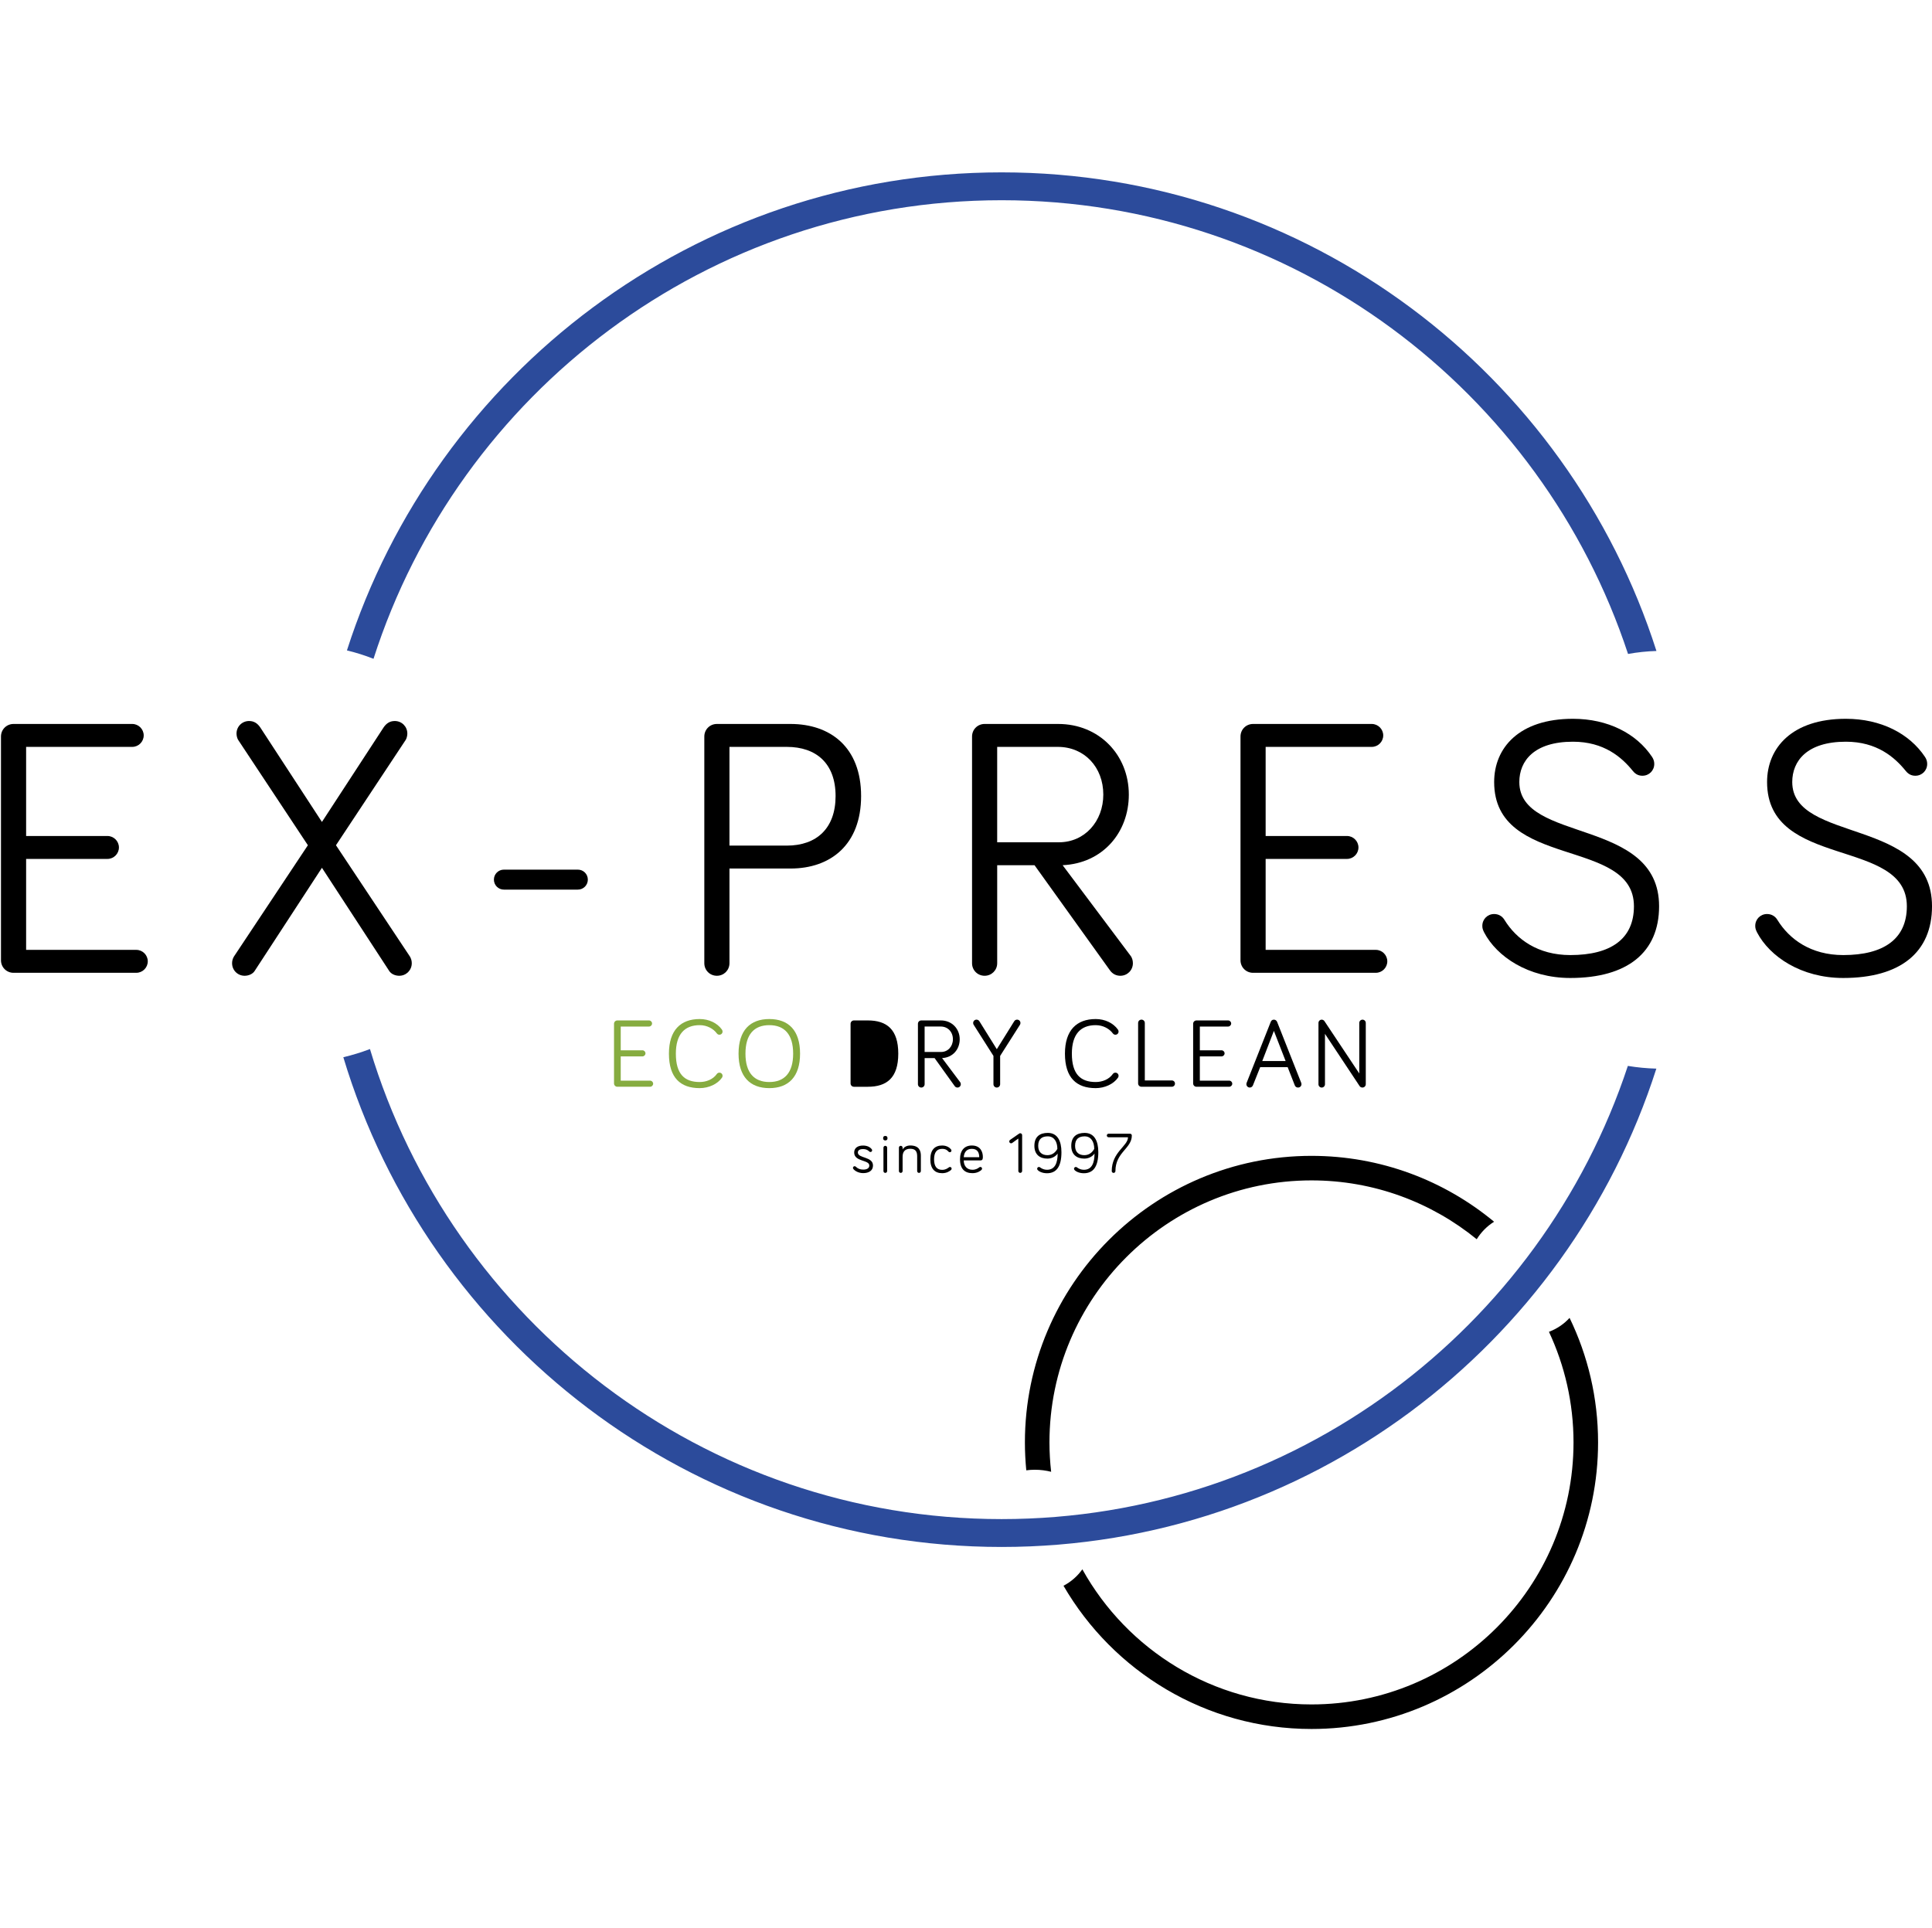
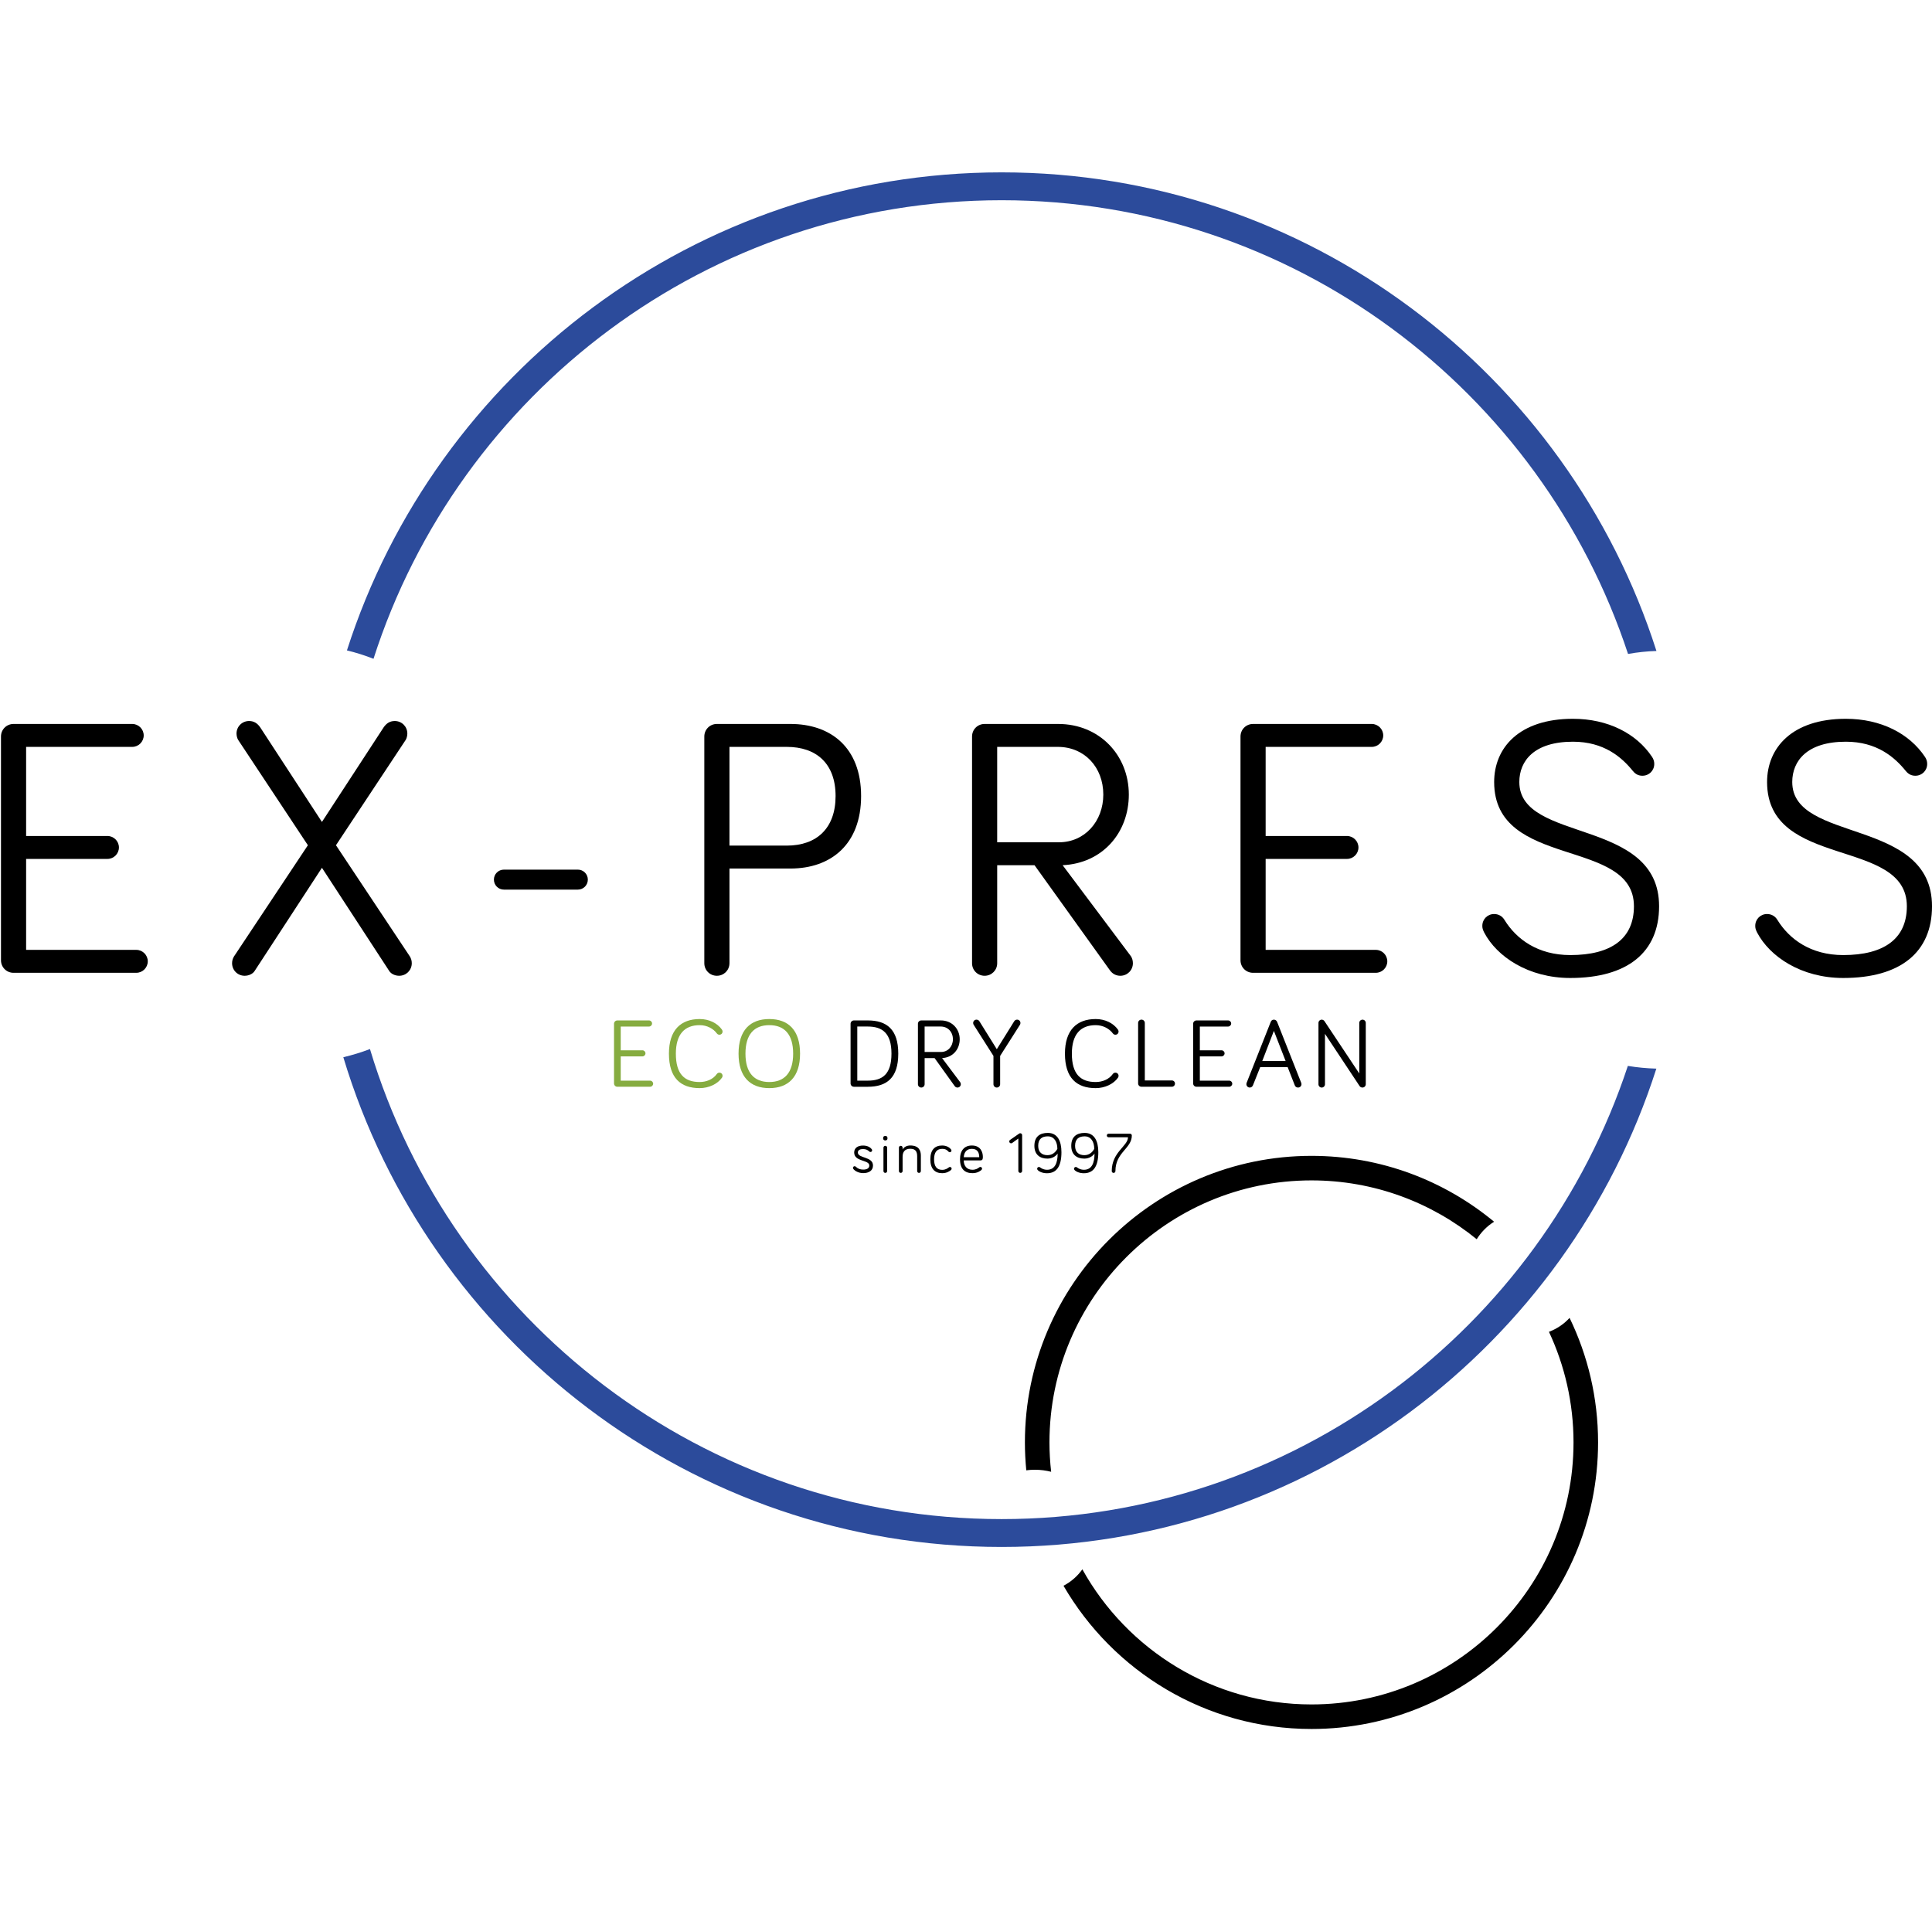
<svg xmlns="http://www.w3.org/2000/svg" version="1.1" id="Calque_1" x="0px" y="0px" viewBox="0 0 16382.8 16349.6" style="enable-background:new 0 0 16382.8 16349.6;" xml:space="preserve">
  <style type="text/css">
	.st0{fill:currentColor;}
	.st1{fill:#2C4B9B;}
	.st2{fill:#86AC40;}
</style>
  <g>
    <g>
      <path class="st0" d="M114.9,8249.7c-59.6,0-106.6-47-106.6-106.6V6246c0-59.6,47-106.6,106.6-106.6h1006.5    c53.3,0,97.2,43.9,97.2,97.2c0,53.3-43.9,97.2-97.2,97.2H221.5v755.7h689.8c53.3,0,97.2,43.9,97.2,97.2    c0,53.3-43.9,97.2-97.2,97.2H221.5v771.3h934.4c53.3,0,97.2,43.9,97.2,97.2c0,53.4-43.9,97.2-97.2,97.2H114.9z" />
      <path class="st0" d="M2730,7359.2L2159.3,8234c-15.7,25.1-50.2,40.8-84.7,40.8c-59.5,0-106.6-47-106.6-106.6    c0-22,6.3-40.8,15.7-56.5l627.1-943.8l-589.5-890.5c-9.4-12.6-15.7-37.6-15.7-56.4c0-59.6,47.1-106.6,106.6-106.6    c43.9,0,72.1,21.9,94,53.3l523.7,802.7l523.6-802.7c21.9-31.3,50.2-53.3,94-53.3c59.5,0,106.6,47,106.6,106.6    c0,18.8-6.3,43.9-15.7,56.4l-589.5,890.5l627.1,943.8c9.4,15.7,15.7,34.5,15.7,56.5c0,59.5-47.1,106.6-106.6,106.6    c-34.5,0-69-15.7-84.7-40.8L2730,7359.2z" />
      <path class="st0" d="M4900,7544.2h-627.1c-47,0-84.7-37.6-84.7-84.7c0-47.1,37.6-84.7,84.7-84.7H4900c47,0,84.7,37.6,84.7,84.7    C4984.6,7506.5,4947,7544.2,4900,7544.2z" />
      <path class="st0" d="M6185.6,8168.2c0,59.5-47.1,106.6-106.6,106.6c-59.6,0-106.6-47-106.6-106.6V6246    c0-59.6,47-106.6,106.6-106.6H6703c335.6,0,598.9,194.4,598.9,611.4c0,410.8-257.1,614.6-598.9,614.6h-517.3V8168.2z M6185.6,7171    h486c254,0,413.9-147.4,413.9-420.2c0-275.9-163-417-413.9-417h-486V7171z" />
      <path class="st0" d="M8455.9,8168.2c0,59.5-47.1,106.6-106.6,106.6c-59.6,0-106.6-47-106.6-106.6V6246    c0-59.6,47-106.6,106.6-106.6h623.9c348.1,0,598.9,263.4,598.9,598.9c0,323-222.6,583.2-561.3,598.9l573.9,765.1    c15.7,18.8,21.9,43.9,21.9,65.9c0,59.5-47,106.6-106.6,106.6c-31.4,0-65.9-12.5-91-50.2l-636.5-887.4h-316.6V8168.2z     M8455.9,7142.8h523.6c219.5,0,376.2-178.7,376.2-404.5c0-232-159.9-404.5-385.7-404.5h-514.2V7142.8z" />
      <path class="st0" d="M10625.7,8249.7c-59.6,0-106.6-47-106.6-106.6V6246c0-59.6,47-106.6,106.6-106.6h1006.5    c53.3,0,97.2,43.9,97.2,97.2c0,53.3-43.9,97.2-97.2,97.2h-899.9v755.7h689.8c53.3,0,97.2,43.9,97.2,97.2    c0,53.3-43.9,97.2-97.2,97.2h-689.8v771.3h934.4c53.3,0,97.2,43.9,97.2,97.2c0,53.4-43.9,97.2-97.2,97.2H10625.7z" />
      <path class="st0" d="M13338,6289.9c-329.2,0-454.6,163-454.6,341.8c0,520.5,1185.2,297.9,1185.2,1053.6    c0,391.9-269.7,608.3-752.6,608.3c-357.4,0-623.9-181.9-730.6-385.7c-12.5-25.1-15.7-37.6-15.7-56.4    c0-56.4,43.9-100.3,100.3-100.3c37.6,0,69,18.8,87.8,50.2c100.4,163,282.3,297.9,558.1,297.9c344.9,0,539.4-138,539.4-413.9    c0-586.3-1185.3-310.4-1185.3-1053.6c0-288.5,210.1-536.2,667.9-536.2c297.9,0,539.3,125.4,671,323c12.5,18.8,18.8,37.6,18.8,59.6    c0,56.4-43.9,100.3-100.3,100.3c-28.2,0-56.5-9.4-81.5-40.8C13751.9,6421.6,13601.5,6289.9,13338,6289.9z" />
      <path class="st0" d="M15652.3,6289.9c-329.2,0-454.6,163-454.6,341.8c0,520.5,1185.2,297.9,1185.2,1053.6    c0,391.9-269.7,608.3-752.6,608.3c-357.4,0-623.9-181.9-730.6-385.7c-12.5-25.1-15.7-37.6-15.7-56.4    c0-56.4,43.9-100.3,100.3-100.3c37.6,0,69,18.8,87.8,50.2c100.4,163,282.3,297.9,558.1,297.9c344.9,0,539.4-138,539.4-413.9    c0-586.3-1185.3-310.4-1185.3-1053.6c0-288.5,210.1-536.2,667.9-536.2c297.9,0,539.3,125.4,671,323c12.5,18.8,18.8,37.6,18.8,59.6    c0,56.4-43.9,100.3-100.3,100.3c-28.2,0-56.5-9.4-81.5-40.8C16066.1,6421.6,15915.7,6289.9,15652.3,6289.9z" />
    </g>
    <path class="st1" d="M8493.2,1698c2474.4,0,4577.3,1616.1,5312.1,3847.7c79.5-14.3,159.9-22.8,240.9-25.2   c-751-2351.1-2956-4058.8-5553-4058.8c-2595.2,0-4798.8,1705.3-5551.3,4053.9c77.5,18.7,152.6,42.6,225.3,71.3   C3889.4,3333.9,6003.5,1698,8493.2,1698z" />
    <path class="st1" d="M13803.7,9039.2c-736.1,2229.3-2837.8,3843.2-5310.5,3843.2c-2525.4,0-4664.1-1683.1-5356-3986.2   c-73.7,28.2-149.2,51.3-225.9,69.4c721.6,2399.6,2950.4,4153.1,5581.9,4153.1c2596.1,0,4800.4-1706.5,5552.2-4056.4   C13962.9,9060,13882.2,9052.3,13803.7,9039.2z" />
    <g>
      <path class="st0" d="M13309.5,11176.1c-46.3,50.7-104.6,91.5-174.8,118.2c133.3,285.1,208.3,602.8,208.3,937.8    c0,1225.2-996.7,2222-2221.9,2222c-834.9,0-1563.5-463.1-1943.1-1145.8c-40.7,57-94.1,105-159.8,139.5    c420.9,725.3,1205.6,1214.5,2102.9,1214.5c1340,0,2430.1-1090.2,2430.1-2430.2C13551.2,11853.9,13464.3,11495.6,13309.5,11176.1z" />
      <path class="st0" d="M8774.4,12463.9c50.3,0,96.3,6.5,139,17.3c-9.2-81.8-14.3-164.8-14.3-249.1c0-1225.2,996.8-2222,2222-2222    c530.8,0,1018.5,187.3,1401,499c36.9-59,85.9-110.2,147.4-148.4c-420.8-348.8-960.5-558.7-1548.4-558.7    c-1340,0-2430.2,1090.2-2430.2,2430.2c0,79.8,4.1,158.6,11.7,236.5C8725.7,12465.8,8749.5,12463.9,8774.4,12463.9z" />
    </g>
    <g>
      <path class="st2" d="M5235.1,9216c-15.9,0-28.4-12.5-28.4-28.4V8682c0-15.9,12.6-28.4,28.4-28.4h268.3c14.2,0,25.9,11.7,25.9,25.9    c0,14.2-11.7,25.9-25.9,25.9h-239.8v201.4h183.9c14.2,0,25.9,11.7,25.9,25.9c0,14.2-11.7,25.9-25.9,25.9h-183.9v205.6h249    c14.2,0,25.9,11.7,25.9,25.9c0,14.2-11.7,25.9-25.9,25.9H5235.1z" />
      <path class="st2" d="M5672.4,8935.2c0-198.1,98.7-293.4,260.8-293.4c79.4,0,148.8,34.3,188,88.6c4.2,5.9,5.9,11.7,5.9,17.6    c0,15-11.7,26.7-26.7,26.7c-7.5,0-15-2.5-21.7-10.9c-28.4-39.3-82.7-70.2-145.4-70.2c-128.7,0-202.2,77.8-202.2,241.6    c0,173.8,73.6,240.7,202.2,240.7c55.2,0,112.8-21.8,145.4-68.5c5.9-8.4,15-10.9,21.7-10.9c15,0,26.7,11.7,26.7,26.7    c0,6.7-1.6,10.9-5,15.9c-36.8,53.5-112,88.6-188.9,88.6C5771.1,9227.7,5672.4,9140.8,5672.4,8935.2z" />
      <path class="st2" d="M6262.7,8935.2c0-198.1,98.7-293.4,260.8-293.4c162.2,0,260.8,95.3,260.8,293.4    c0,196.4-98.6,292.5-260.8,292.5C6361.4,9227.7,6262.7,9131.6,6262.7,8935.2z M6321.3,8935.2c0,163,74.4,240.7,202.2,240.7    s202.2-77.7,202.2-240.7c0-163.8-74.4-241.6-202.2-241.6S6321.3,8771.4,6321.3,8935.2z" />
-       <path class="st0" d="M7358.9,8653.6c159.6,0,258.2,75.2,258.2,281.7c0,206.4-98.7,280.8-258.2,280.8H7241    c-15.9,0-28.4-12.5-28.4-28.4V8682c0-15.9,12.6-28.4,28.4-28.4H7358.9z M7269.5,REMOVED.2h89.4c124.5,0,200.5-55.2,200.5-229    c0-172.2-76-229.9-200.5-229.9h-89.4VREMOVED.2z" />
+       <path class="st0" d="M7358.9,8653.6c159.6,0,258.2,75.2,258.2,281.7c0,206.4-98.7,280.8-258.2,280.8H7241    c-15.9,0-28.4-12.5-28.4-28.4V8682c0-15.9,12.6-28.4,28.4-28.4H7358.9z M7269.5,9164.2h89.4c124.5,0,200.5-55.2,200.5-229    c0-172.2-76-229.9-200.5-229.9h-89.4V9164.2z" />
      <path class="st0" d="M7840.6,9194.3c0,15.9-12.6,28.4-28.4,28.4s-28.4-12.5-28.4-28.4V8682c0-15.9,12.5-28.4,28.4-28.4h166.3    c92.8,0,159.6,70.2,159.6,159.6c0,86.1-59.3,155.4-149.6,159.6l153,203.9c4.2,5,5.9,11.7,5.9,17.6c0,15.9-12.5,28.4-28.4,28.4    c-8.4,0-17.6-3.3-24.2-13.3L7925,8972.8h-84.4V9194.3z M7840.6,8921h139.6c58.5,0,100.2-47.6,100.2-107.8    c0-61.9-42.6-107.9-102.8-107.9h-137.1V8921z" />
      <path class="st0" d="M8424.2,9194.3v-239.9l-167.9-264.1c-2.5-4.2-4.2-9.2-4.2-15c0-15.9,12.6-28.4,28.4-28.4    c10,0,19.2,5,24.2,13.3l147.9,237.4l147.9-237.4c5-8.4,14.2-13.3,24.2-13.3c15.9,0,28.4,12.5,28.4,28.4c0,5.9-1.6,10.9-4.2,15    l-168,264.1v239.9c0,15.9-12.5,28.4-28.4,28.4S8424.2,9210.1,8424.2,9194.3z" />
      <path class="st0" d="M9030.4,8935.2c0-198.1,98.7-293.4,260.8-293.4c79.4,0,148.8,34.3,188,88.6c4.2,5.9,5.9,11.7,5.9,17.6    c0,15-11.7,26.7-26.7,26.7c-7.5,0-15-2.5-21.7-10.9c-28.4-39.3-82.7-70.2-145.4-70.2c-128.7,0-202.2,77.8-202.2,241.6    c0,173.8,73.6,240.7,202.2,240.7c55.2,0,112.8-21.8,145.4-68.5c5.9-8.4,15-10.9,21.7-10.9c15,0,26.7,11.7,26.7,26.7    c0,6.7-1.6,10.9-5,15.9c-36.8,53.5-112,88.6-188.9,88.6C9129.1,9227.7,9030.4,9140.8,9030.4,8935.2z" />
      <path class="st0" d="M9936.7,9162.5c15,0,26.7,11.7,26.7,26.7s-11.7,26.7-26.7,26.7h-257.4c-15.9,0-28.4-12.5-28.4-28.4v-512.3    c0-15.9,12.5-28.4,28.4-28.4s28.4,12.5,28.4,28.4v487.2H9936.7z" />
      <path class="st0" d="M10145.9,9216c-15.9,0-28.4-12.5-28.4-28.4V8682c0-15.9,12.6-28.4,28.4-28.4h268.2    c14.2,0,25.9,11.7,25.9,25.9c0,14.2-11.7,25.9-25.9,25.9h-239.8v201.4h183.9c14.2,0,25.9,11.7,25.9,25.9    c0,14.2-11.7,25.9-25.9,25.9h-183.9v205.6h249c14.2,0,25.9,11.7,25.9,25.9c0,14.2-11.7,25.9-25.9,25.9H10145.9z" />
      <path class="st0" d="M10686.1,9049.7l-61,153c-4.2,10.8-13.3,20-27.6,20c-15.9,0-28.4-13.3-28.4-28.4c0-3.3,0.8-9.2,2.4-12.5    l203.9-515.7c4.2-10,11.7-19.2,26.7-19.2c14.2,0,23.4,9.2,27.6,19.2l203.9,515.7c1.7,4.2,2.5,10,2.5,12.5    c0,15-11.7,28.4-29.3,28.4c-14.2,0-23.4-8.3-27.6-19.2l-60.2-153.8H10686.1z M10802.2,8742.2l-98.6,255.7h198.1L10802.2,8742.2z" />
      <path class="st0" d="M11581.4,8674.5v519.8c0,15.9-12.6,28.4-28.4,28.4c-10,0-17.6-4.2-23.4-11.6l-294.2-443.8v427.9    c0,15-12.5,27.6-27.6,27.6s-27.6-12.5-27.6-27.6v-520.6c0-15,12.5-27.6,27.6-27.6c10,0,18.4,5.9,22.6,11.7l295.8,444.6v-428.7    c0-15,12.5-27.6,27.6-27.6S11581.4,8659.4,11581.4,8674.5z" />
    </g>
    <g>
      <path class="st0" d="M7274.4,9773.7c0,51.2,128.3,32.2,128.3,110.3c0,44.4-36.5,64.4-83,64.4c-40,0-70.8-19-83.4-35.1    c-2.4-3.4-3.4-5.9-3.4-9.3c0-7.8,6.3-14.2,14.2-14.2c2.9,0,6.8,1,10.7,4.8c15.2,15.2,34.7,24,62,24c27.8,0,51.7-9.3,51.7-34.6    c0-50.3-128.3-30.3-128.3-110.3c0-40.5,33.2-59.1,74.7-59.1c33.1,0,59,11.2,74.2,31.2c1.4,2,3.4,4.9,3.4,9.3    c0,7.8-6.3,14.2-14.2,14.2c-2.4,0-6.3-0.5-10.3-4.4c-13.1-12.7-27.8-20.6-53.1-20.6C7295.9,9744.4,7274.4,9751.3,7274.4,9773.7z" />
      <path class="st0" d="M7488.6,9652.7c0-14.2,6.8-19.5,18.6-19.5c11.7,0,18.5,5.4,18.5,19.5c0,11.7-6.8,18.6-18.5,18.6    C7495.4,9671.2,7488.6,9664.4,7488.6,9652.7z M7522.7,9930.8c0,8.8-6.8,15.7-15.6,15.7c-8.8,0-15.7-6.9-15.7-15.7v-198.2    c0-8.8,6.8-15.6,15.7-15.6c8.8,0,15.6,6.8,15.6,15.6V9930.8z" />
      <path class="st0" d="M7808.6,9800.5v130.3c0,8.8-6.9,15.7-15.7,15.7s-15.6-6.9-15.6-15.7v-124c0-38.5-11.2-64.9-58.6-64.9    c-48.3,0-64.9,29.3-64.9,68.3v120.5c0,8.8-6.8,15.7-15.6,15.7s-15.7-6.9-15.7-15.7v-198.2c0-8.8,6.9-15.6,15.7-15.6    s15.6,6.8,15.6,15.6v15.7c9.3-18.6,33.2-34.2,64.9-34.2C7793.9,9714.2,7808.6,9759.1,7808.6,9800.5z" />
      <path class="st0" d="M7989.5,9714.2c43.5,0,67.4,22.9,75.2,33.7c2.5,3.4,3.4,5.9,3.4,9.3c0,8.3-6.3,14.2-14.2,14.2    c-4.9,0-8.3-2-11.7-5.9c-7.3-8.3-20.5-22.9-52.7-22.9c-44.8,0-68.8,28.8-68.8,88.8c0,61,24,89.3,68.8,89.3    c28.3,0,45.4-12.7,56.6-21c3.5-2.5,5.9-3.4,9.3-3.4c7.8,0,14.2,6.3,14.2,14.2c0,4.4-1.5,7.8-6.4,12.2    c-10.7,8.8-34.2,26.3-73.7,26.3c-62.9,0-100.5-37.6-100.5-117.6C7889,9751.3,7926.6,9714.2,7989.5,9714.2z" />
      <path class="st0" d="M8241.1,9714.2c78.1,0,93.2,62,93.2,95.1c0,14.2,0,31.2-19.5,31.2h-142.5c0,48.3,27.8,79.5,73.7,79.5    c28.3,0,44.9-10.7,58.6-21c2.9-2,4.8-2.9,8.8-2.9c7.8,0,14.2,6.3,14.2,14.2c0,5.4-2.5,8.3-5.4,11.2c-7.3,7.3-32.7,27.3-76.1,27.3    c-64.9,0-105.4-35.6-105.4-117.6C8140.6,9756.2,8177.7,9714.2,8241.1,9714.2z M8241.1,9742.5c-42.5,0-65.9,27.3-68.8,70.8h131.3    C8303.6,9778.1,8291.4,9742.5,8241.1,9742.5z" />
      <path class="st0" d="M8583.1,9692.7c-2.9,2-5.9,2.9-9.3,2.9c-8.3,0-15.7-7.3-15.7-15.6c0-4.9,2.5-10.3,6.9-13.2l76.6-53.2    c3.4-2.4,6.3-3.4,9.7-3.4c8.8,0,16.1,7.3,16.1,16.1v304c0,8.8-7.3,16.1-16.1,16.1s-16.1-7.3-16.1-16.1v-275.3L8583.1,9692.7z" />
      <path class="st0" d="M8771.3,9717.1c0-78.6,46.9-109.8,113.7-109.8c81.5,0,115.7,67.8,115.7,163.5c0,126.4-45.4,178.6-122.5,178.6    c-38.6,0-66.9-14.2-78.6-26.9c-3.4-3.4-4.8-7.3-4.8-11.2c0-8.3,6.8-15.1,15.1-15.1c3.4,0,6.3,1,10.2,3.9    c15.7,11.7,34.7,20,58.1,20c68.8,0,90.3-60,90.3-137.6c-13.2,19.5-43.5,42.9-86.4,42.9C8818.2,9825.4,8771.3,9791.3,8771.3,9717.1    z M8803.6,9717.1c0,56.1,34.6,79.1,78.5,79.1c41,0,67.4-23.5,84-53.2c0-61.5-27.8-106.4-81-106.4    C8837.7,9636.5,8803.6,9657.1,8803.6,9717.1z" />
      <path class="st0" d="M9084,9717.1c0-78.6,46.9-109.8,113.7-109.8c81.5,0,115.7,67.8,115.7,163.5c0,126.4-45.4,178.6-122.5,178.6    c-38.6,0-66.9-14.2-78.6-26.9c-3.4-3.4-4.9-7.3-4.9-11.2c0-8.3,6.9-15.1,15.2-15.1c3.4,0,6.3,1,10.2,3.9    c15.7,11.7,34.7,20,58.1,20c68.8,0,90.3-60,90.3-137.6c-13.2,19.5-43.5,42.9-86.4,42.9C9130.9,9825.4,9084,9791.3,9084,9717.1z     M9116.3,9717.1c0,56.1,34.6,79.1,78.5,79.1c41,0,67.4-23.5,84-53.2c0-61.5-27.8-106.4-81-106.4    C9150.4,9636.5,9116.3,9657.1,9116.3,9717.1z" />
      <path class="st0" d="M9565,9644.4h-164.5c-8.3,0-15.2-6.8-15.2-15.1s6.9-15.1,15.2-15.1h182c8.3,0,15.1,6.8,15.1,15.1    c0,110.8-139.1,142-139.1,301.6c0,8.8-6.8,15.7-15.6,15.7c-8.8,0-15.7-6.9-15.7-15.7C9427.4,9769.3,9565,9719.1,9565,9644.4z" />
    </g>
  </g>
</svg>
